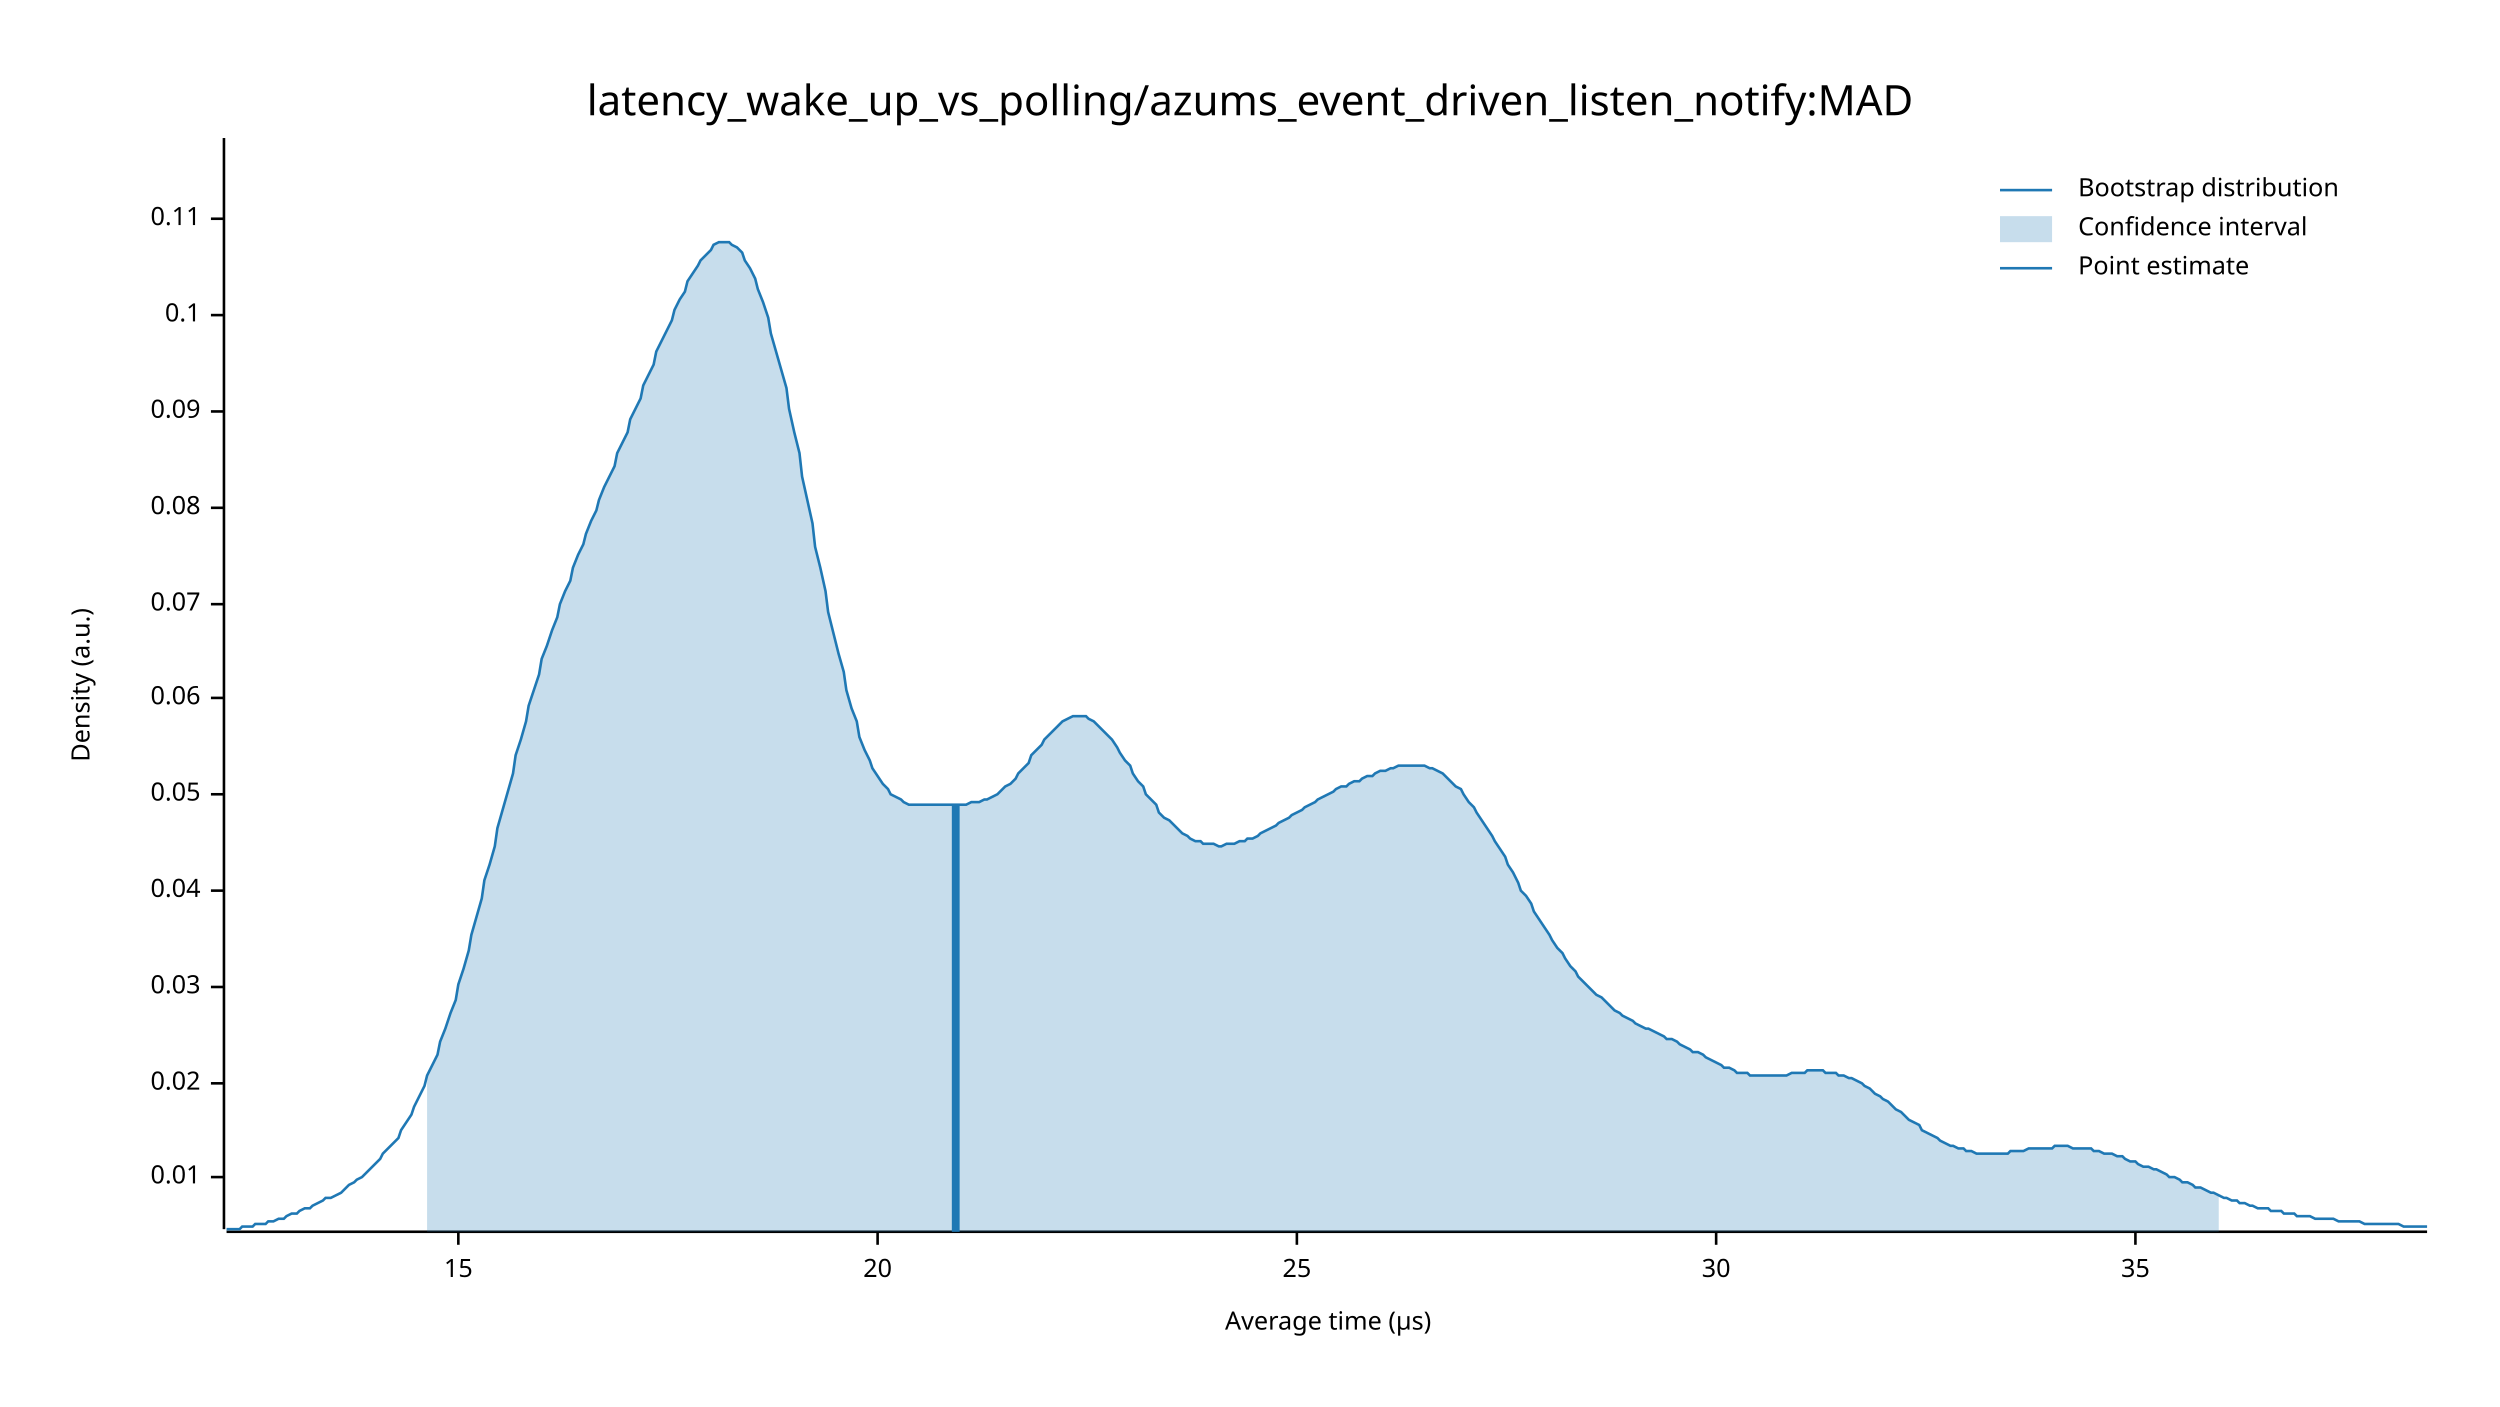
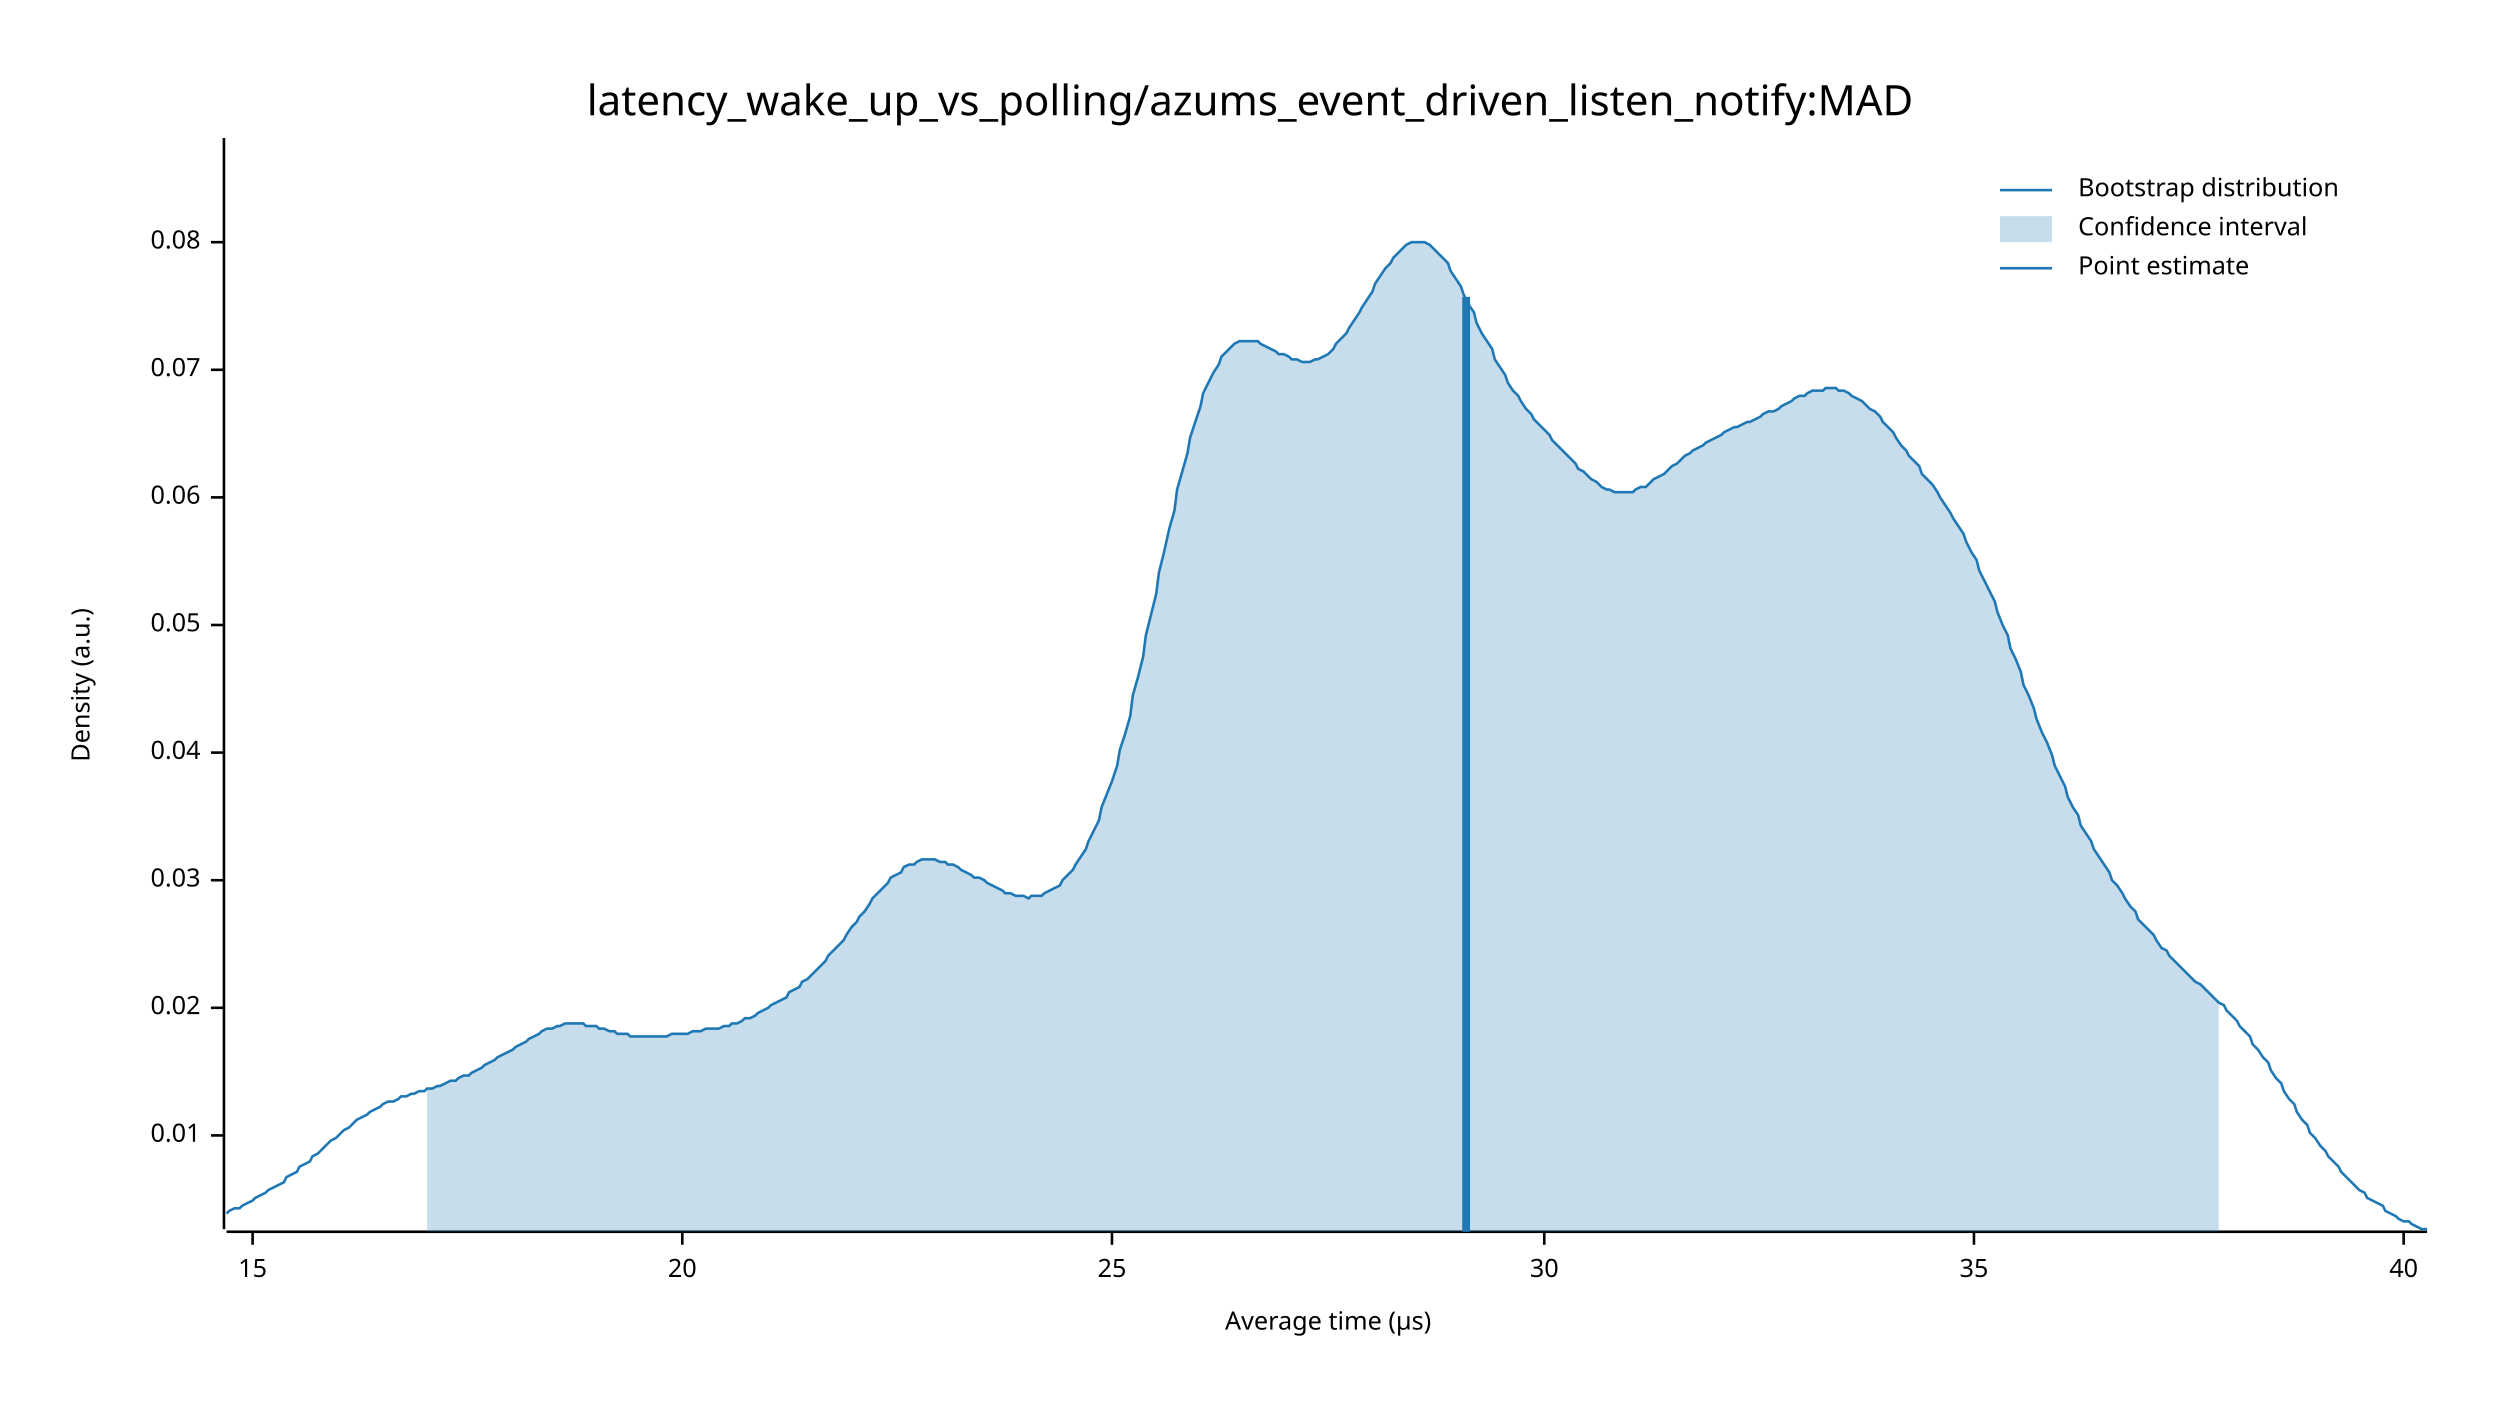
<svg xmlns="http://www.w3.org/2000/svg" width="960" height="540" viewBox="0 0 960 540">
  <text x="480" y="32" dy="0.76em" text-anchor="middle" font-family="sans-serif" font-size="16.129" opacity="1" fill="#000000">
latency_wake_up_vs_polling/azums_event_driven_listen_notify:MAD
</text>
  <text x="27" y="263" dy="0.76em" text-anchor="middle" font-family="sans-serif" font-size="9.677" opacity="1" fill="#000000" transform="rotate(270, 27, 263)">
Density (a.u.)
</text>
  <text x="510" y="513" dy="-0.5ex" text-anchor="middle" font-family="sans-serif" font-size="9.677" opacity="1" fill="#000000">
Average time (µs)
</text>
  <polyline fill="none" opacity="1" stroke="#000000" stroke-width="1" points="86,53 86,472 " />
-   <text x="77" y="452" dy="0.5ex" text-anchor="end" font-family="sans-serif" font-size="9.677" opacity="1" fill="#000000">
+   <text x="77" y="436" dy="0.5ex" text-anchor="end" font-family="sans-serif" font-size="9.677" opacity="1" fill="#000000">
0.01
</text>
-   <polyline fill="none" opacity="1" stroke="#000000" stroke-width="1" points="81,452 86,452 " />
-   <text x="77" y="416" dy="0.5ex" text-anchor="end" font-family="sans-serif" font-size="9.677" opacity="1" fill="#000000">
+   <polyline fill="none" opacity="1" stroke="#000000" stroke-width="1" points="81,436 86,436 " />
+   <text x="77" y="387" dy="0.5ex" text-anchor="end" font-family="sans-serif" font-size="9.677" opacity="1" fill="#000000">
0.02
</text>
-   <polyline fill="none" opacity="1" stroke="#000000" stroke-width="1" points="81,416 86,416 " />
-   <text x="77" y="379" dy="0.5ex" text-anchor="end" font-family="sans-serif" font-size="9.677" opacity="1" fill="#000000">
+   <polyline fill="none" opacity="1" stroke="#000000" stroke-width="1" points="81,387 86,387 " />
+   <text x="77" y="338" dy="0.5ex" text-anchor="end" font-family="sans-serif" font-size="9.677" opacity="1" fill="#000000">
0.03
</text>
-   <polyline fill="none" opacity="1" stroke="#000000" stroke-width="1" points="81,379 86,379 " />
-   <text x="77" y="342" dy="0.5ex" text-anchor="end" font-family="sans-serif" font-size="9.677" opacity="1" fill="#000000">
+   <polyline fill="none" opacity="1" stroke="#000000" stroke-width="1" points="81,338 86,338 " />
+   <text x="77" y="289" dy="0.5ex" text-anchor="end" font-family="sans-serif" font-size="9.677" opacity="1" fill="#000000">
0.04
</text>
-   <polyline fill="none" opacity="1" stroke="#000000" stroke-width="1" points="81,342 86,342 " />
-   <text x="77" y="305" dy="0.5ex" text-anchor="end" font-family="sans-serif" font-size="9.677" opacity="1" fill="#000000">
+   <polyline fill="none" opacity="1" stroke="#000000" stroke-width="1" points="81,289 86,289 " />
+   <text x="77" y="240" dy="0.5ex" text-anchor="end" font-family="sans-serif" font-size="9.677" opacity="1" fill="#000000">
0.05
</text>
-   <polyline fill="none" opacity="1" stroke="#000000" stroke-width="1" points="81,305 86,305 " />
-   <text x="77" y="268" dy="0.5ex" text-anchor="end" font-family="sans-serif" font-size="9.677" opacity="1" fill="#000000">
+   <polyline fill="none" opacity="1" stroke="#000000" stroke-width="1" points="81,240 86,240 " />
+   <text x="77" y="191" dy="0.5ex" text-anchor="end" font-family="sans-serif" font-size="9.677" opacity="1" fill="#000000">
0.06
</text>
-   <polyline fill="none" opacity="1" stroke="#000000" stroke-width="1" points="81,268 86,268 " />
-   <text x="77" y="232" dy="0.5ex" text-anchor="end" font-family="sans-serif" font-size="9.677" opacity="1" fill="#000000">
+   <polyline fill="none" opacity="1" stroke="#000000" stroke-width="1" points="81,191 86,191 " />
+   <text x="77" y="142" dy="0.5ex" text-anchor="end" font-family="sans-serif" font-size="9.677" opacity="1" fill="#000000">
0.07
</text>
-   <polyline fill="none" opacity="1" stroke="#000000" stroke-width="1" points="81,232 86,232 " />
-   <text x="77" y="195" dy="0.5ex" text-anchor="end" font-family="sans-serif" font-size="9.677" opacity="1" fill="#000000">
+   <polyline fill="none" opacity="1" stroke="#000000" stroke-width="1" points="81,142 86,142 " />
+   <text x="77" y="93" dy="0.5ex" text-anchor="end" font-family="sans-serif" font-size="9.677" opacity="1" fill="#000000">
0.08
</text>
-   <polyline fill="none" opacity="1" stroke="#000000" stroke-width="1" points="81,195 86,195 " />
-   <text x="77" y="158" dy="0.5ex" text-anchor="end" font-family="sans-serif" font-size="9.677" opacity="1" fill="#000000">
- 0.09
- </text>
-   <polyline fill="none" opacity="1" stroke="#000000" stroke-width="1" points="81,158 86,158 " />
-   <text x="77" y="121" dy="0.5ex" text-anchor="end" font-family="sans-serif" font-size="9.677" opacity="1" fill="#000000">
- 0.1
- </text>
-   <polyline fill="none" opacity="1" stroke="#000000" stroke-width="1" points="81,121 86,121 " />
-   <text x="77" y="84" dy="0.5ex" text-anchor="end" font-family="sans-serif" font-size="9.677" opacity="1" fill="#000000">
- 0.11
- </text>
-   <polyline fill="none" opacity="1" stroke="#000000" stroke-width="1" points="81,84 86,84 " />
+   <polyline fill="none" opacity="1" stroke="#000000" stroke-width="1" points="81,93 86,93 " />
  <polyline fill="none" opacity="1" stroke="#000000" stroke-width="1" points="87,473 932,473 " />
-   <text x="176" y="483" dy="0.76em" text-anchor="middle" font-family="sans-serif" font-size="9.677" opacity="1" fill="#000000">
+   <text x="97" y="483" dy="0.76em" text-anchor="middle" font-family="sans-serif" font-size="9.677" opacity="1" fill="#000000">
15
</text>
-   <polyline fill="none" opacity="1" stroke="#000000" stroke-width="1" points="176,473 176,478 " />
-   <text x="337" y="483" dy="0.76em" text-anchor="middle" font-family="sans-serif" font-size="9.677" opacity="1" fill="#000000">
+   <polyline fill="none" opacity="1" stroke="#000000" stroke-width="1" points="97,473 97,478 " />
+   <text x="262" y="483" dy="0.76em" text-anchor="middle" font-family="sans-serif" font-size="9.677" opacity="1" fill="#000000">
20
</text>
-   <polyline fill="none" opacity="1" stroke="#000000" stroke-width="1" points="337,473 337,478 " />
-   <text x="498" y="483" dy="0.76em" text-anchor="middle" font-family="sans-serif" font-size="9.677" opacity="1" fill="#000000">
+   <polyline fill="none" opacity="1" stroke="#000000" stroke-width="1" points="262,473 262,478 " />
+   <text x="427" y="483" dy="0.76em" text-anchor="middle" font-family="sans-serif" font-size="9.677" opacity="1" fill="#000000">
25
</text>
-   <polyline fill="none" opacity="1" stroke="#000000" stroke-width="1" points="498,473 498,478 " />
-   <text x="659" y="483" dy="0.76em" text-anchor="middle" font-family="sans-serif" font-size="9.677" opacity="1" fill="#000000">
+   <polyline fill="none" opacity="1" stroke="#000000" stroke-width="1" points="427,473 427,478 " />
+   <text x="593" y="483" dy="0.76em" text-anchor="middle" font-family="sans-serif" font-size="9.677" opacity="1" fill="#000000">
30
</text>
-   <polyline fill="none" opacity="1" stroke="#000000" stroke-width="1" points="659,473 659,478 " />
-   <text x="820" y="483" dy="0.76em" text-anchor="middle" font-family="sans-serif" font-size="9.677" opacity="1" fill="#000000">
+   <polyline fill="none" opacity="1" stroke="#000000" stroke-width="1" points="593,473 593,478 " />
+   <text x="758" y="483" dy="0.76em" text-anchor="middle" font-family="sans-serif" font-size="9.677" opacity="1" fill="#000000">
35
</text>
-   <polyline fill="none" opacity="1" stroke="#000000" stroke-width="1" points="820,473 820,478 " />
-   <polyline fill="none" opacity="1" stroke="#1F78B4" stroke-width="1" points="87,472 88,472 90,472 92,472 93,471 95,471 97,471 98,470 100,470 102,470 103,469 105,469 107,468 109,468 110,467 112,466 114,466 115,465 117,464 119,464 120,463 122,462 124,461 125,460 127,460 129,459 131,458 132,457 134,455 136,454 137,453 139,452 141,450 142,449 144,447 146,445 147,443 149,441 151,439 153,437 154,434 156,431 158,428 159,425 161,421 163,417 164,413 166,409 168,405 169,400 171,395 173,389 175,384 176,378 178,372 180,365 181,359 183,352 185,345 186,338 188,332 190,325 191,318 193,311 195,304 197,297 198,290 200,284 202,277 203,271 205,265 207,259 208,253 210,248 212,242 214,237 215,232 217,227 219,223 220,218 222,213 224,209 225,205 227,200 229,196 230,192 232,187 234,183 236,179 237,174 239,170 241,166 242,161 244,157 246,153 247,148 249,144 251,140 252,135 254,131 256,127 258,123 259,119 261,115 263,112 264,108 266,105 268,102 269,100 271,98 273,96 274,94 276,93 278,93 280,93 281,94 283,95 285,97 286,100 288,103 290,107 291,111 293,116 295,122 296,128 298,135 300,142 302,149 303,157 305,166 307,174 308,183 310,192 312,201 313,210 315,218 317,227 318,235 320,243 322,251 324,258 325,265 327,272 329,277 330,283 332,288 334,292 335,295 337,298 339,301 341,303 342,305 344,306 346,307 347,308 349,309 351,309 352,309 354,309 356,309 357,309 359,309 361,309 363,309 364,309 366,309 368,309 369,309 371,309 373,308 374,308 376,308 378,307 379,307 381,306 383,305 385,303 386,302 388,301 390,299 391,297 393,295 395,293 396,290 398,288 400,286 401,284 403,282 405,280 407,278 408,277 410,276 412,275 413,275 415,275 417,275 418,276 420,277 422,279 423,280 425,282 427,284 429,287 430,289 432,292 434,294 435,297 437,300 439,302 440,305 442,307 444,309 445,312 447,314 449,315 451,317 452,318 454,320 456,321 457,322 459,323 461,323 462,324 464,324 466,324 468,325 469,325 471,324 473,324 474,324 476,323 478,323 479,322 481,322 483,321 484,320 486,319 488,318 490,317 491,316 493,315 495,314 496,313 498,312 500,311 501,310 503,309 505,308 506,307 508,306 510,305 512,304 513,303 515,302 517,302 518,301 520,300 522,300 523,299 525,298 527,298 528,297 530,296 532,296 534,295 535,295 537,294 539,294 540,294 542,294 544,294 545,294 547,294 549,295 550,295 552,296 554,297 556,299 557,300 559,302 561,303 562,305 564,308 566,310 567,312 569,315 571,318 573,321 574,323 576,326 578,329 579,332 581,335 583,339 584,342 586,344 588,347 589,350 591,353 593,356 595,359 596,361 598,364 600,366 601,368 603,371 605,373 606,375 608,377 610,379 611,380 613,382 615,383 617,385 618,386 620,388 622,389 623,390 625,391 627,392 628,393 630,394 632,395 633,395 635,396 637,397 639,398 640,399 642,399 644,400 645,401 647,402 649,403 650,404 652,404 654,405 655,406 657,407 659,408 661,409 662,410 664,410 666,411 667,412 669,412 671,412 672,413 674,413 676,413 677,413 679,413 681,413 683,413 684,413 686,413 688,412 689,412 691,412 693,412 694,411 696,411 698,411 700,411 701,412 703,412 705,412 706,413 708,413 710,414 711,414 713,415 715,416 716,417 718,418 720,420 722,421 723,422 725,423 727,425 728,426 730,427 732,429 733,430 735,431 737,432 738,434 740,435 742,436 744,437 745,438 747,439 749,440 750,440 752,441 754,441 755,442 757,442 759,443 760,443 762,443 764,443 766,443 767,443 769,443 771,443 772,442 774,442 776,442 777,442 779,441 781,441 782,441 784,441 786,441 788,441 789,440 791,440 793,440 794,440 796,441 798,441 799,441 801,441 803,441 804,442 806,442 808,443 810,443 811,443 813,444 815,444 816,445 818,446 820,446 821,447 823,448 825,448 827,449 828,449 830,450 832,451 833,452 835,452 837,453 838,454 840,454 842,455 843,456 845,456 847,457 849,458 850,458 852,459 854,460 855,460 857,461 859,461 860,462 862,462 864,463 865,463 867,464 869,464 871,464 872,465 874,465 876,465 877,466 879,466 881,466 882,467 884,467 886,467 887,467 889,468 891,468 893,468 894,468 896,468 898,469 899,469 901,469 903,469 904,469 906,469 908,470 909,470 911,470 913,470 915,470 916,470 918,470 920,470 921,470 923,471 925,471 926,471 928,471 930,471 932,471 " />
-   <polygon opacity="0.25" fill="#1F78B4" points="164,413 166,409 168,405 169,400 171,395 173,389 175,384 176,378 178,372 180,365 181,359 183,352 185,345 186,338 188,332 190,325 191,318 193,311 195,304 197,297 198,290 200,284 202,277 203,271 205,265 207,259 208,253 210,248 212,242 214,237 215,232 217,227 219,223 220,218 222,213 224,209 225,205 227,200 229,196 230,192 232,187 234,183 236,179 237,174 239,170 241,166 242,161 244,157 246,153 247,148 249,144 251,140 252,135 254,131 256,127 258,123 259,119 261,115 263,112 264,108 266,105 268,102 269,100 271,98 273,96 274,94 276,93 278,93 280,93 281,94 283,95 285,97 286,100 288,103 290,107 291,111 293,116 295,122 296,128 298,135 300,142 302,149 303,157 305,166 307,174 308,183 310,192 312,201 313,210 315,218 317,227 318,235 320,243 322,251 324,258 325,265 327,272 329,277 330,283 332,288 334,292 335,295 337,298 339,301 341,303 342,305 344,306 346,307 347,308 349,309 351,309 352,309 354,309 356,309 357,309 359,309 361,309 363,309 364,309 366,309 368,309 369,309 371,309 373,308 374,308 376,308 378,307 379,307 381,306 383,305 385,303 386,302 388,301 390,299 391,297 393,295 395,293 396,290 398,288 400,286 401,284 403,282 405,280 407,278 408,277 410,276 412,275 413,275 415,275 417,275 418,276 420,277 422,279 423,280 425,282 427,284 429,287 430,289 432,292 434,294 435,297 437,300 439,302 440,305 442,307 444,309 445,312 447,314 449,315 451,317 452,318 454,320 456,321 457,322 459,323 461,323 462,324 464,324 466,324 468,325 469,325 471,324 473,324 474,324 476,323 478,323 479,322 481,322 483,321 484,320 486,319 488,318 490,317 491,316 493,315 495,314 496,313 498,312 500,311 501,310 503,309 505,308 506,307 508,306 510,305 512,304 513,303 515,302 517,302 518,301 520,300 522,300 523,299 525,298 527,298 528,297 530,296 532,296 534,295 535,295 537,294 539,294 540,294 542,294 544,294 545,294 547,294 549,295 550,295 552,296 554,297 556,299 557,300 559,302 561,303 562,305 564,308 566,310 567,312 569,315 571,318 573,321 574,323 576,326 578,329 579,332 581,335 583,339 584,342 586,344 588,347 589,350 591,353 593,356 595,359 596,361 598,364 600,366 601,368 603,371 605,373 606,375 608,377 610,379 611,380 613,382 615,383 617,385 618,386 620,388 622,389 623,390 625,391 627,392 628,393 630,394 632,395 633,395 635,396 637,397 639,398 640,399 642,399 644,400 645,401 647,402 649,403 650,404 652,404 654,405 655,406 657,407 659,408 661,409 662,410 664,410 666,411 667,412 669,412 671,412 672,413 674,413 676,413 677,413 679,413 681,413 683,413 684,413 686,413 688,412 689,412 691,412 693,412 694,411 696,411 698,411 700,411 701,412 703,412 705,412 706,413 708,413 710,414 711,414 713,415 715,416 716,417 718,418 720,420 722,421 723,422 725,423 727,425 728,426 730,427 732,429 733,430 735,431 737,432 738,434 740,435 742,436 744,437 745,438 747,439 749,440 750,440 752,441 754,441 755,442 757,442 759,443 760,443 762,443 764,443 766,443 767,443 769,443 771,443 772,442 774,442 776,442 777,442 779,441 781,441 782,441 784,441 786,441 788,441 789,440 791,440 793,440 794,440 796,441 798,441 799,441 801,441 803,441 804,442 806,442 808,443 810,443 811,443 813,444 815,444 816,445 818,446 820,446 821,447 823,448 825,448 827,449 828,449 830,450 832,451 833,452 835,452 837,453 838,454 840,454 842,455 843,456 845,456 847,457 849,458 850,458 852,459 852,473 164,473 " />
-   <polyline fill="none" opacity="1" stroke="#1F78B4" stroke-width="3" points="367,473 367,309 " />
+   <polyline fill="none" opacity="1" stroke="#000000" stroke-width="1" points="758,473 758,478 " />
+   <text x="923" y="483" dy="0.76em" text-anchor="middle" font-family="sans-serif" font-size="9.677" opacity="1" fill="#000000">
+ 40
+ </text>
+   <polyline fill="none" opacity="1" stroke="#000000" stroke-width="1" points="923,473 923,478 " />
+   <polyline fill="none" opacity="1" stroke="#1F78B4" stroke-width="1" points="87,466 88,465 90,464 92,464 93,463 95,462 97,461 98,460 100,459 102,458 103,457 105,456 107,455 109,454 110,452 112,451 114,450 115,448 117,447 119,446 120,444 122,443 124,441 125,440 127,438 129,437 131,435 132,434 134,433 136,431 137,430 139,429 141,428 142,427 144,426 146,425 147,424 149,423 151,423 153,422 154,421 156,421 158,420 159,420 161,419 163,419 164,418 166,418 168,417 169,417 171,416 173,415 175,415 176,414 178,413 180,413 181,412 183,411 185,410 186,409 188,408 190,407 191,406 193,405 195,404 197,403 198,402 200,401 202,400 203,399 205,398 207,397 208,396 210,395 212,395 214,394 215,394 217,393 219,393 220,393 222,393 224,393 225,394 227,394 229,394 230,395 232,395 234,396 236,396 237,397 239,397 241,397 242,398 244,398 246,398 247,398 249,398 251,398 252,398 254,398 256,398 258,397 259,397 261,397 263,397 264,397 266,396 268,396 269,396 271,395 273,395 274,395 276,395 278,394 280,394 281,393 283,393 285,392 286,391 288,391 290,390 291,389 293,388 295,387 296,386 298,385 300,384 302,383 303,381 305,380 307,379 308,377 310,376 312,374 313,373 315,371 317,369 318,367 320,365 322,363 324,361 325,359 327,356 329,354 330,352 332,350 334,347 335,345 337,343 339,341 341,339 342,337 344,336 346,335 347,333 349,332 351,332 352,331 354,330 356,330 357,330 359,330 361,331 363,331 364,332 366,332 368,333 369,334 371,335 373,336 374,337 376,337 378,338 379,339 381,340 383,341 385,342 386,343 388,343 390,344 391,344 393,344 395,345 396,344 398,344 400,344 401,343 403,342 405,341 407,340 408,338 410,336 412,334 413,332 415,329 417,326 418,323 420,319 422,315 423,310 425,305 427,300 429,294 430,288 432,282 434,275 435,267 437,260 439,252 440,244 442,236 444,228 445,220 447,212 449,203 451,196 452,188 454,181 456,174 457,168 459,162 461,156 462,151 464,147 466,143 468,140 469,137 471,135 473,133 474,132 476,131 478,131 479,131 481,131 483,131 484,132 486,133 488,134 490,135 491,136 493,136 495,137 496,138 498,138 500,139 501,139 503,139 505,138 506,138 508,137 510,136 512,134 513,132 515,130 517,128 518,126 520,123 522,120 523,118 525,115 527,112 528,109 530,106 532,103 534,101 535,99 537,97 539,95 540,94 542,93 544,93 545,93 547,93 549,94 550,95 552,97 554,99 556,101 557,104 559,107 561,110 562,113 564,117 566,120 567,124 569,128 571,131 573,134 574,138 576,141 578,144 579,147 581,150 583,152 584,154 586,157 588,159 589,161 591,163 593,165 595,167 596,169 598,171 600,173 601,174 603,176 605,178 606,180 608,181 610,183 611,184 613,185 615,187 617,188 618,188 620,189 622,189 623,189 625,189 627,189 628,188 630,187 632,187 633,186 635,184 637,183 639,182 640,181 642,179 644,178 645,177 647,175 649,174 650,173 652,172 654,171 655,170 657,169 659,168 661,167 662,166 664,165 666,164 667,164 669,163 671,162 672,162 674,161 676,160 677,159 679,158 681,158 683,157 684,156 686,155 688,154 689,153 691,152 693,152 694,151 696,150 698,150 700,150 701,149 703,149 705,149 706,150 708,150 710,151 711,152 713,153 715,154 716,155 718,157 720,158 722,160 723,162 725,164 727,166 728,168 730,171 732,173 733,175 735,177 737,179 738,182 740,184 742,186 744,189 745,191 747,194 749,197 750,199 752,202 754,205 755,208 757,212 759,215 760,219 762,223 764,227 766,231 767,235 769,240 771,244 772,249 774,253 776,258 777,263 779,267 781,272 782,276 784,281 786,285 788,290 789,294 791,298 793,302 794,306 796,310 798,313 799,317 801,320 803,323 804,326 806,329 808,332 810,335 811,338 813,340 815,343 816,345 818,348 820,350 821,353 823,355 825,357 827,359 828,361 830,364 832,365 833,367 835,369 837,371 838,372 840,374 842,376 843,377 845,378 847,380 849,382 850,383 852,385 854,386 855,388 857,390 859,392 860,394 862,396 864,398 865,401 867,403 869,406 871,408 872,411 874,414 876,416 877,419 879,422 881,424 882,427 884,430 886,432 887,435 889,437 891,440 893,442 894,444 896,446 898,448 899,450 901,452 903,454 904,455 906,457 908,458 909,460 911,461 913,462 915,463 916,465 918,466 920,467 921,468 923,469 925,469 926,470 928,471 930,472 932,472 " />
+   <polygon opacity="0.25" fill="#1F78B4" points="164,418 166,418 168,417 169,417 171,416 173,415 175,415 176,414 178,413 180,413 181,412 183,411 185,410 186,409 188,408 190,407 191,406 193,405 195,404 197,403 198,402 200,401 202,400 203,399 205,398 207,397 208,396 210,395 212,395 214,394 215,394 217,393 219,393 220,393 222,393 224,393 225,394 227,394 229,394 230,395 232,395 234,396 236,396 237,397 239,397 241,397 242,398 244,398 246,398 247,398 249,398 251,398 252,398 254,398 256,398 258,397 259,397 261,397 263,397 264,397 266,396 268,396 269,396 271,395 273,395 274,395 276,395 278,394 280,394 281,393 283,393 285,392 286,391 288,391 290,390 291,389 293,388 295,387 296,386 298,385 300,384 302,383 303,381 305,380 307,379 308,377 310,376 312,374 313,373 315,371 317,369 318,367 320,365 322,363 324,361 325,359 327,356 329,354 330,352 332,350 334,347 335,345 337,343 339,341 341,339 342,337 344,336 346,335 347,333 349,332 351,332 352,331 354,330 356,330 357,330 359,330 361,331 363,331 364,332 366,332 368,333 369,334 371,335 373,336 374,337 376,337 378,338 379,339 381,340 383,341 385,342 386,343 388,343 390,344 391,344 393,344 395,345 396,344 398,344 400,344 401,343 403,342 405,341 407,340 408,338 410,336 412,334 413,332 415,329 417,326 418,323 420,319 422,315 423,310 425,305 427,300 429,294 430,288 432,282 434,275 435,267 437,260 439,252 440,244 442,236 444,228 445,220 447,212 449,203 451,196 452,188 454,181 456,174 457,168 459,162 461,156 462,151 464,147 466,143 468,140 469,137 471,135 473,133 474,132 476,131 478,131 479,131 481,131 483,131 484,132 486,133 488,134 490,135 491,136 493,136 495,137 496,138 498,138 500,139 501,139 503,139 505,138 506,138 508,137 510,136 512,134 513,132 515,130 517,128 518,126 520,123 522,120 523,118 525,115 527,112 528,109 530,106 532,103 534,101 535,99 537,97 539,95 540,94 542,93 544,93 545,93 547,93 549,94 550,95 552,97 554,99 556,101 557,104 559,107 561,110 562,113 564,117 566,120 567,124 569,128 571,131 573,134 574,138 576,141 578,144 579,147 581,150 583,152 584,154 586,157 588,159 589,161 591,163 593,165 595,167 596,169 598,171 600,173 601,174 603,176 605,178 606,180 608,181 610,183 611,184 613,185 615,187 617,188 618,188 620,189 622,189 623,189 625,189 627,189 628,188 630,187 632,187 633,186 635,184 637,183 639,182 640,181 642,179 644,178 645,177 647,175 649,174 650,173 652,172 654,171 655,170 657,169 659,168 661,167 662,166 664,165 666,164 667,164 669,163 671,162 672,162 674,161 676,160 677,159 679,158 681,158 683,157 684,156 686,155 688,154 689,153 691,152 693,152 694,151 696,150 698,150 700,150 701,149 703,149 705,149 706,150 708,150 710,151 711,152 713,153 715,154 716,155 718,157 720,158 722,160 723,162 725,164 727,166 728,168 730,171 732,173 733,175 735,177 737,179 738,182 740,184 742,186 744,189 745,191 747,194 749,197 750,199 752,202 754,205 755,208 757,212 759,215 760,219 762,223 764,227 766,231 767,235 769,240 771,244 772,249 774,253 776,258 777,263 779,267 781,272 782,276 784,281 786,285 788,290 789,294 791,298 793,302 794,306 796,310 798,313 799,317 801,320 803,323 804,326 806,329 808,332 810,335 811,338 813,340 815,343 816,345 818,348 820,350 821,353 823,355 825,357 827,359 828,361 830,364 832,365 833,367 835,369 837,371 838,372 840,374 842,376 843,377 845,378 847,380 849,382 850,383 852,385 852,473 164,473 " />
+   <polyline fill="none" opacity="1" stroke="#1F78B4" stroke-width="3" points="563,473 563,114 " />
  <text x="798" y="68" dy="0.76em" text-anchor="start" font-family="sans-serif" font-size="9.677" opacity="1" fill="#000000">
Bootstrap distribution
</text>
  <text x="798" y="83" dy="0.76em" text-anchor="start" font-family="sans-serif" font-size="9.677" opacity="1" fill="#000000">
Confidence interval
</text>
  <text x="798" y="98" dy="0.76em" text-anchor="start" font-family="sans-serif" font-size="9.677" opacity="1" fill="#000000">
Point estimate
</text>
  <polyline fill="none" opacity="1" stroke="#1F78B4" stroke-width="1" points="768,73 788,73 " />
  <rect x="768" y="83" width="20" height="10" opacity="0.25" fill="#1F78B4" stroke="none" />
  <polyline fill="none" opacity="1" stroke="#1F78B4" stroke-width="1" points="768,103 788,103 " />
</svg>
